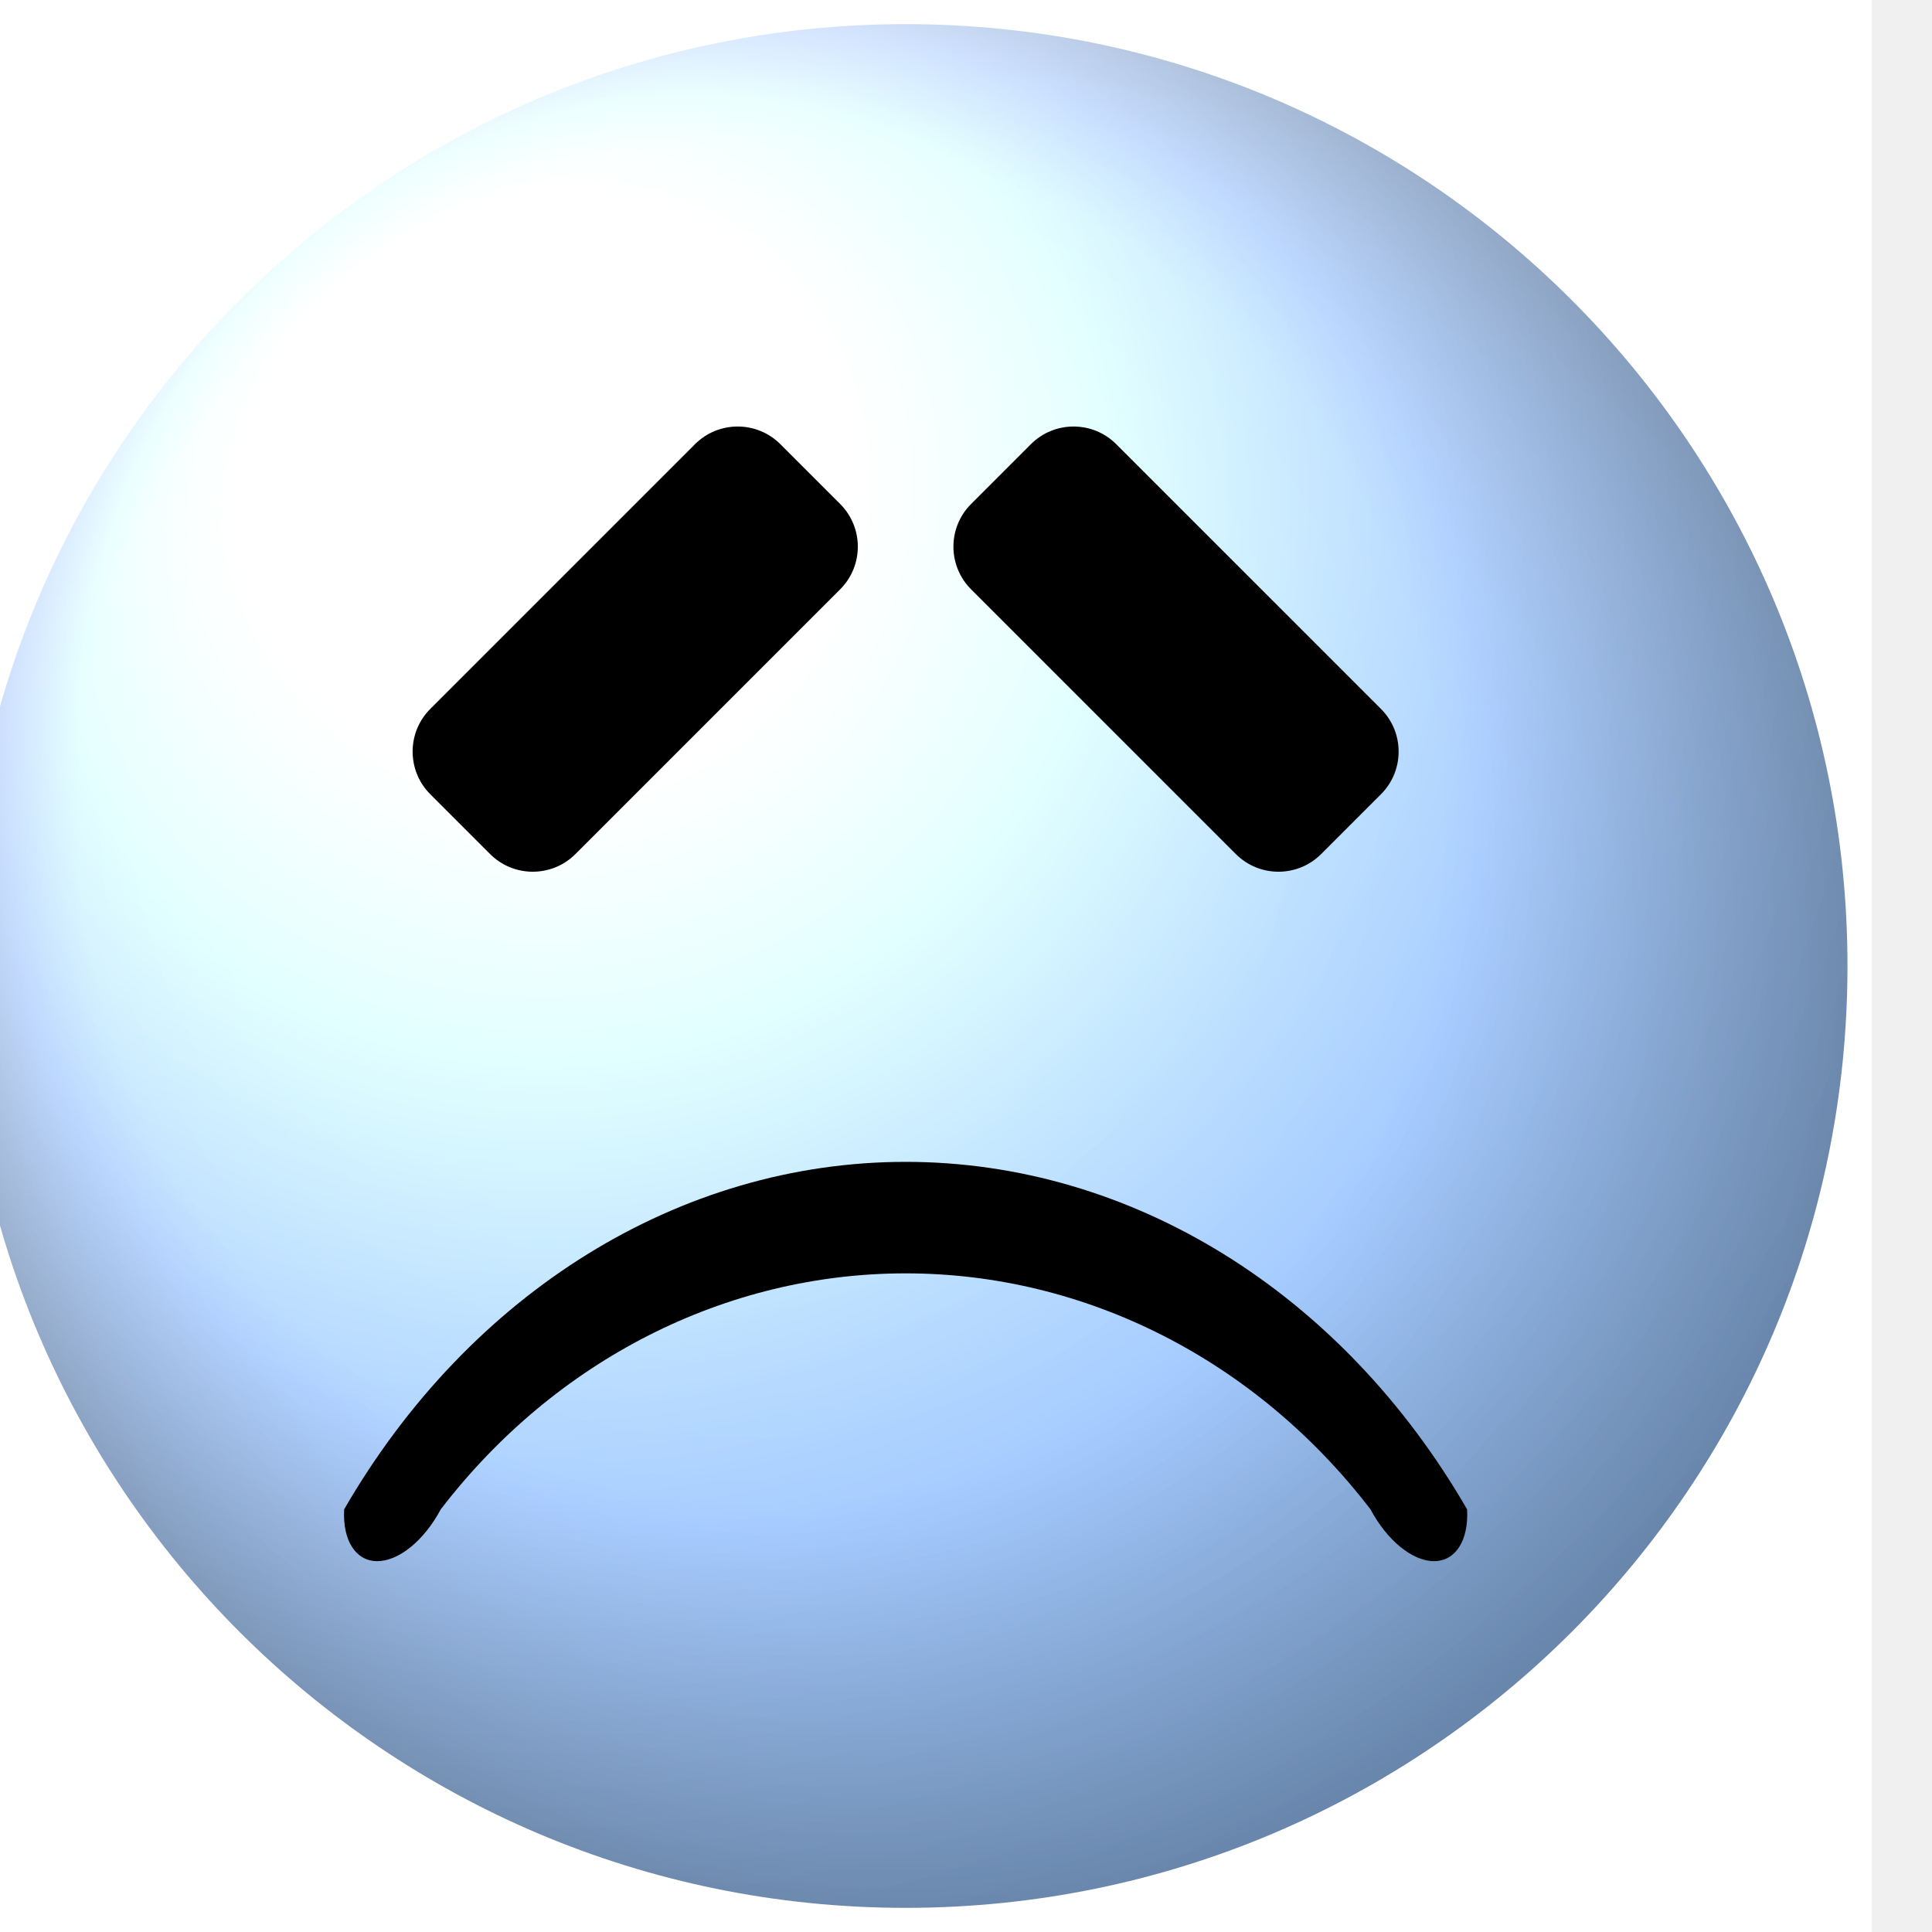
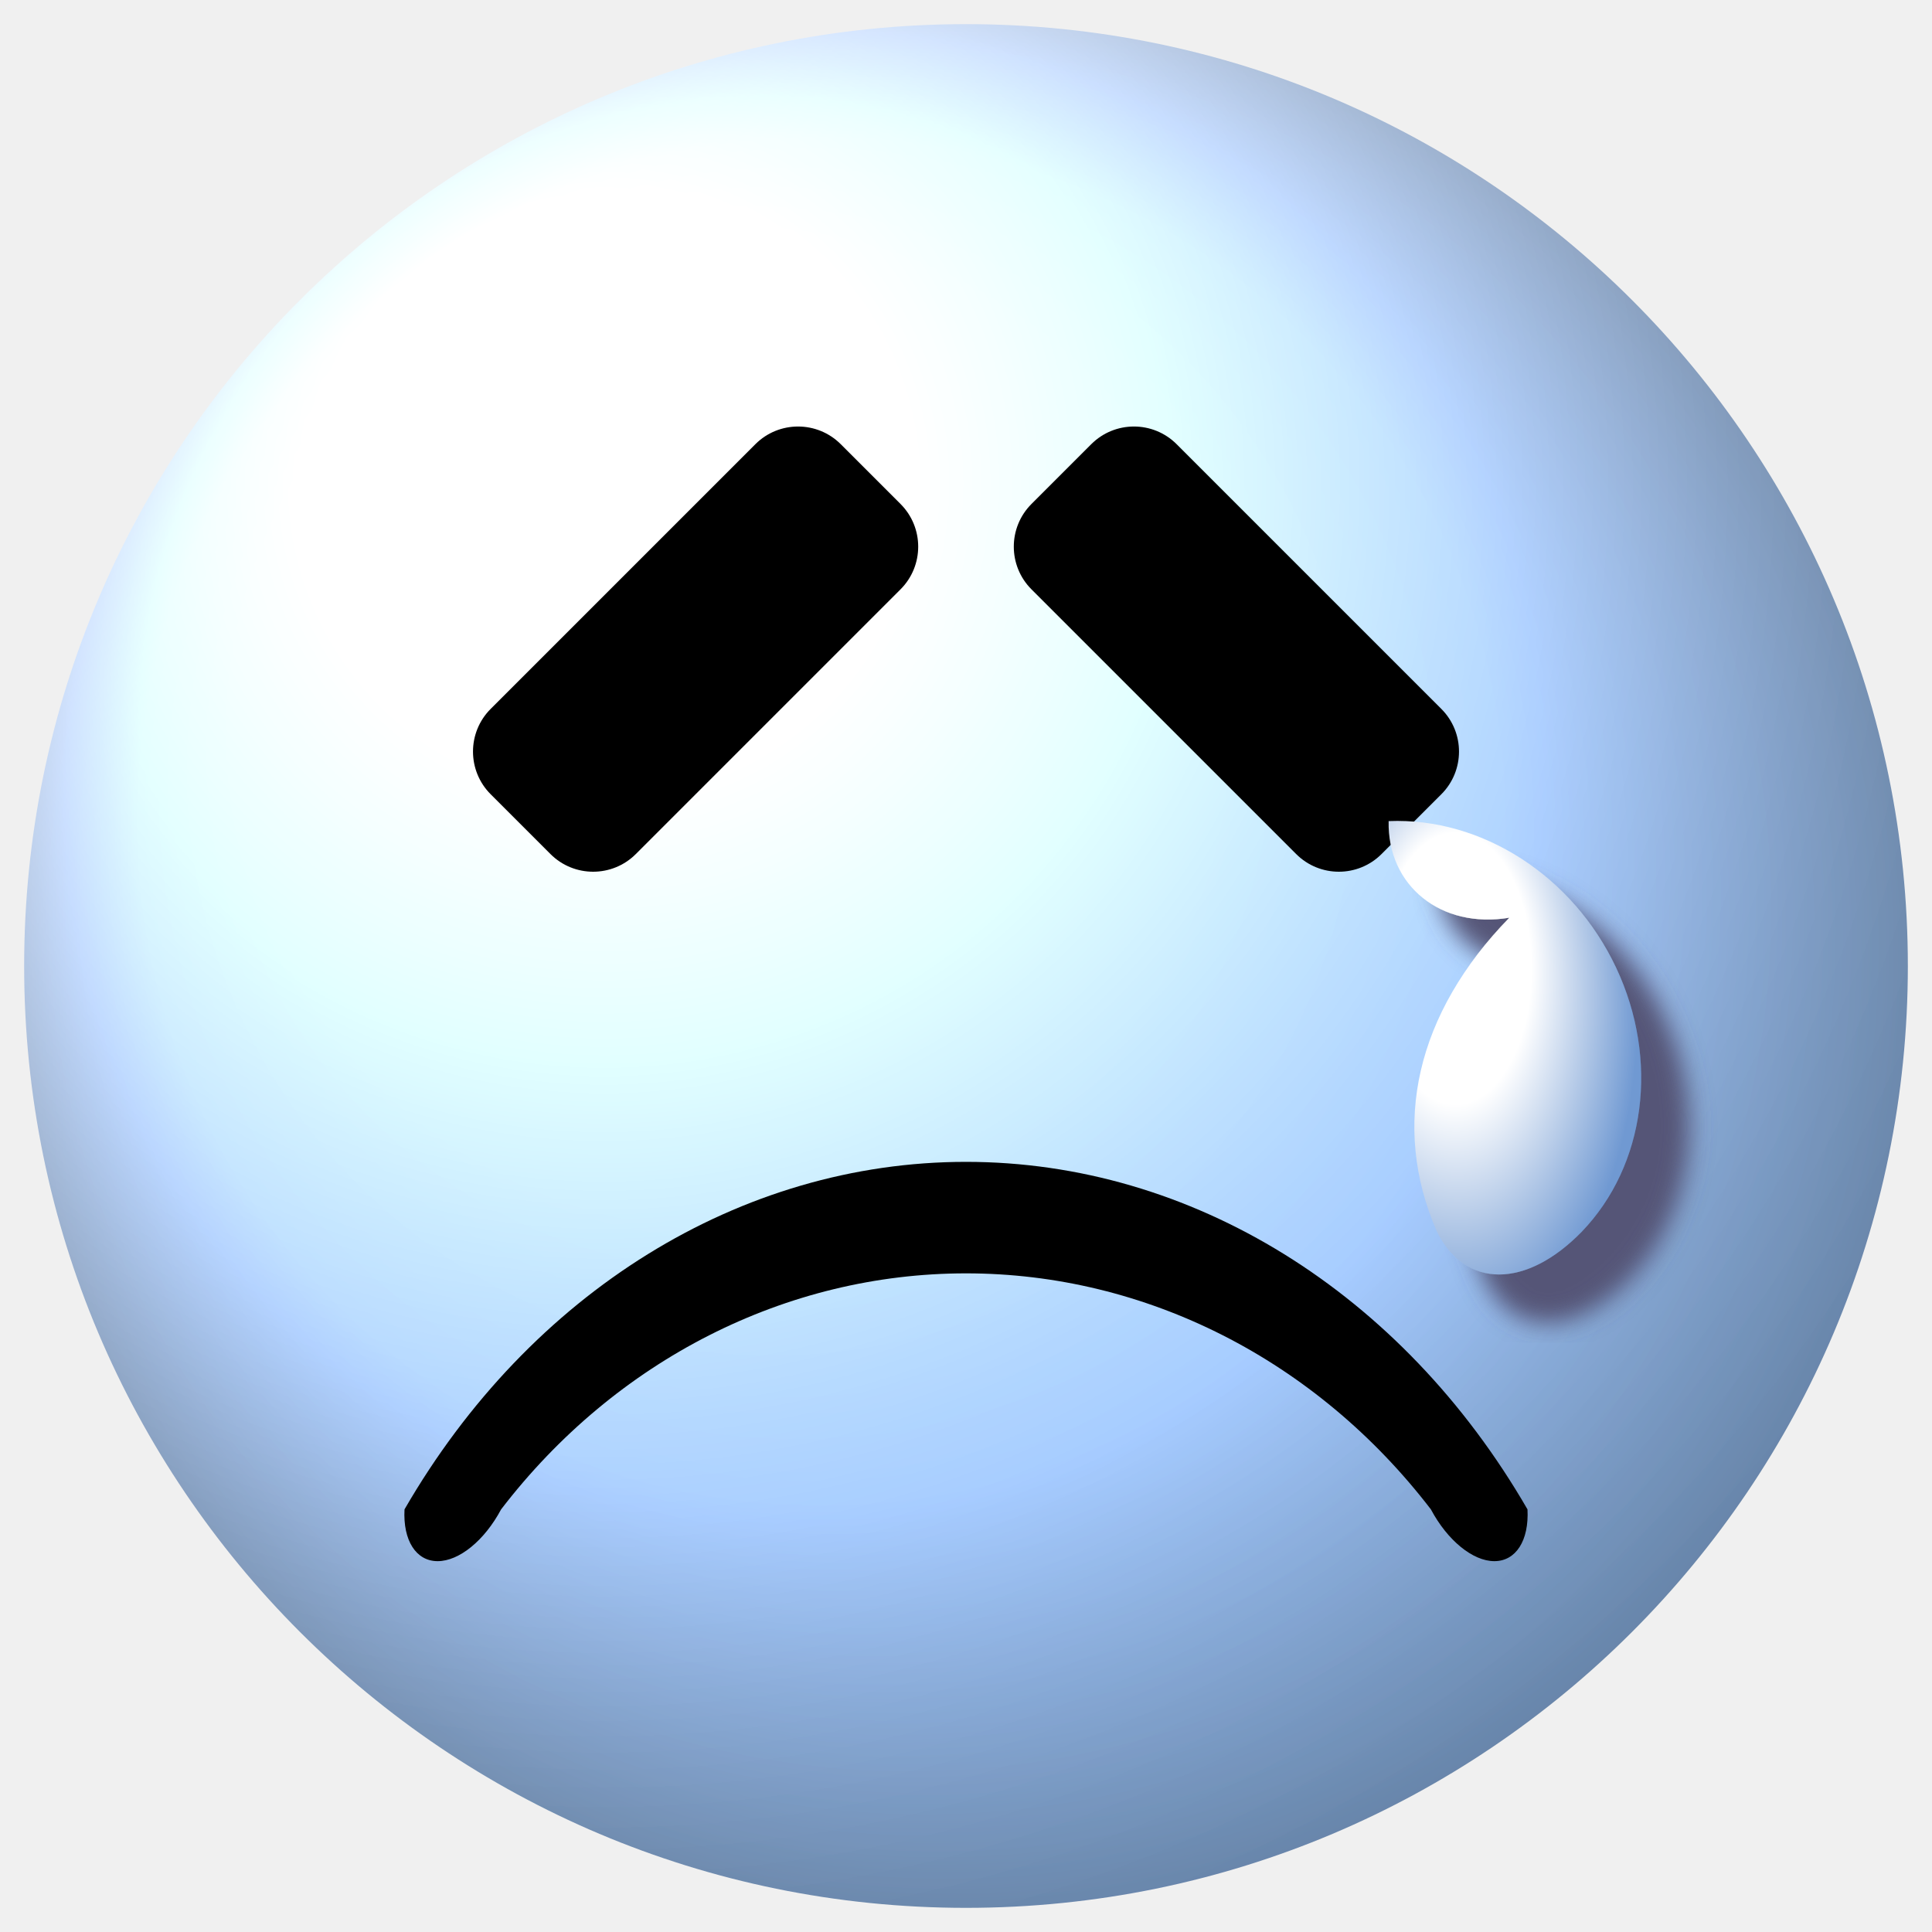
- <svg xmlns="http://www.w3.org/2000/svg" version="1.0" width="160" height="160" style="background-color:#000" transform="translate(-5 0)">
+ <svg xmlns="http://www.w3.org/2000/svg" version="1.0" width="160" height="160">
  <defs>
    <radialGradient id="BlueFace" cx="0.5" cy="0.5" r="0.5" fx="0.25" fy="0.25">
      <stop offset="50%" stop-color="#91c0fb" />
      <stop offset="70%" stop-color="#8cb9f3" />
      <stop offset="100%" stop-color="#5d7ca1" />
    </radialGradient>
    <filter id="spotlight">
      <feSpecularLighting result="spotlight" specularConstant="0.85" specularExponent="120" lighting-color="#FFF">
        <fePointLight x="50" y="40" z="240" />
      </feSpecularLighting>
      <feComposite in="SourceGraphic" in2="spotlight" operator="arithmetic" k1="0" k2="1" k3="1" k4="0" />
    </filter>
    <clipPath id="circle">
      <circle cx="80" cy="80" r="78" />
    </clipPath>
+     <radialGradient id="Tear" cx="0.3" cy="0.5" r="1" fx="0.25" fy="0.25">
+       <stop offset="30%" stop-color="#ffffff" />
+       <stop offset="70%" stop-color="#7099d2" />
+     </radialGradient>
+     <filter id="Shadow" width="150%" height="125%">
+       <feFlood result="flood" flood-color="#555577" />
+       <feComposite result="composite1" operator="in" in="flood" in2="SourceGraphic" />
+       <feGaussianBlur result="blur" stdDeviation="1" in="composite1" />
+       <feOffset result="offset" dx="4" dy="4" />
+       <feComposite result="composite2" operator="over" in="SourceGraphic" in2="offset" />
+     </filter>
  </defs>
-   <rect width="160" height="160" fill="#fff" />
  <circle id="Face" r="80" cx="80" cy="80" fill="url(#BlueFace)" clip-path="url(#circle)" filter="url(#spotlight)" />
  <rect width="17" height="41" x="43" y="27" rx="5" ry="5" transform="rotate(45 47 58)" />
  <rect width="17" height="41" x="100" y="27" rx="5" ry="5" transform="rotate(-45 113 58)" />
  <path d="M 33.5 125 a 56 65 0 0 1 93 0 a 4 7 -25 0 1 -8 0 a 50 54 0 0 0 -77 0 a 4 7 25 0 1 -8 0 z" />
+   <path d="M 115 68 a 18 20 150 0 1 16 34 a 9 16 20 0 1 -12 0 a 60 35 0 0 1 6 -26 a -9 -11 50 0 1 -10 -8 z" fill="url(#Tear)" filter="url(#Shadow)" />
</svg>
